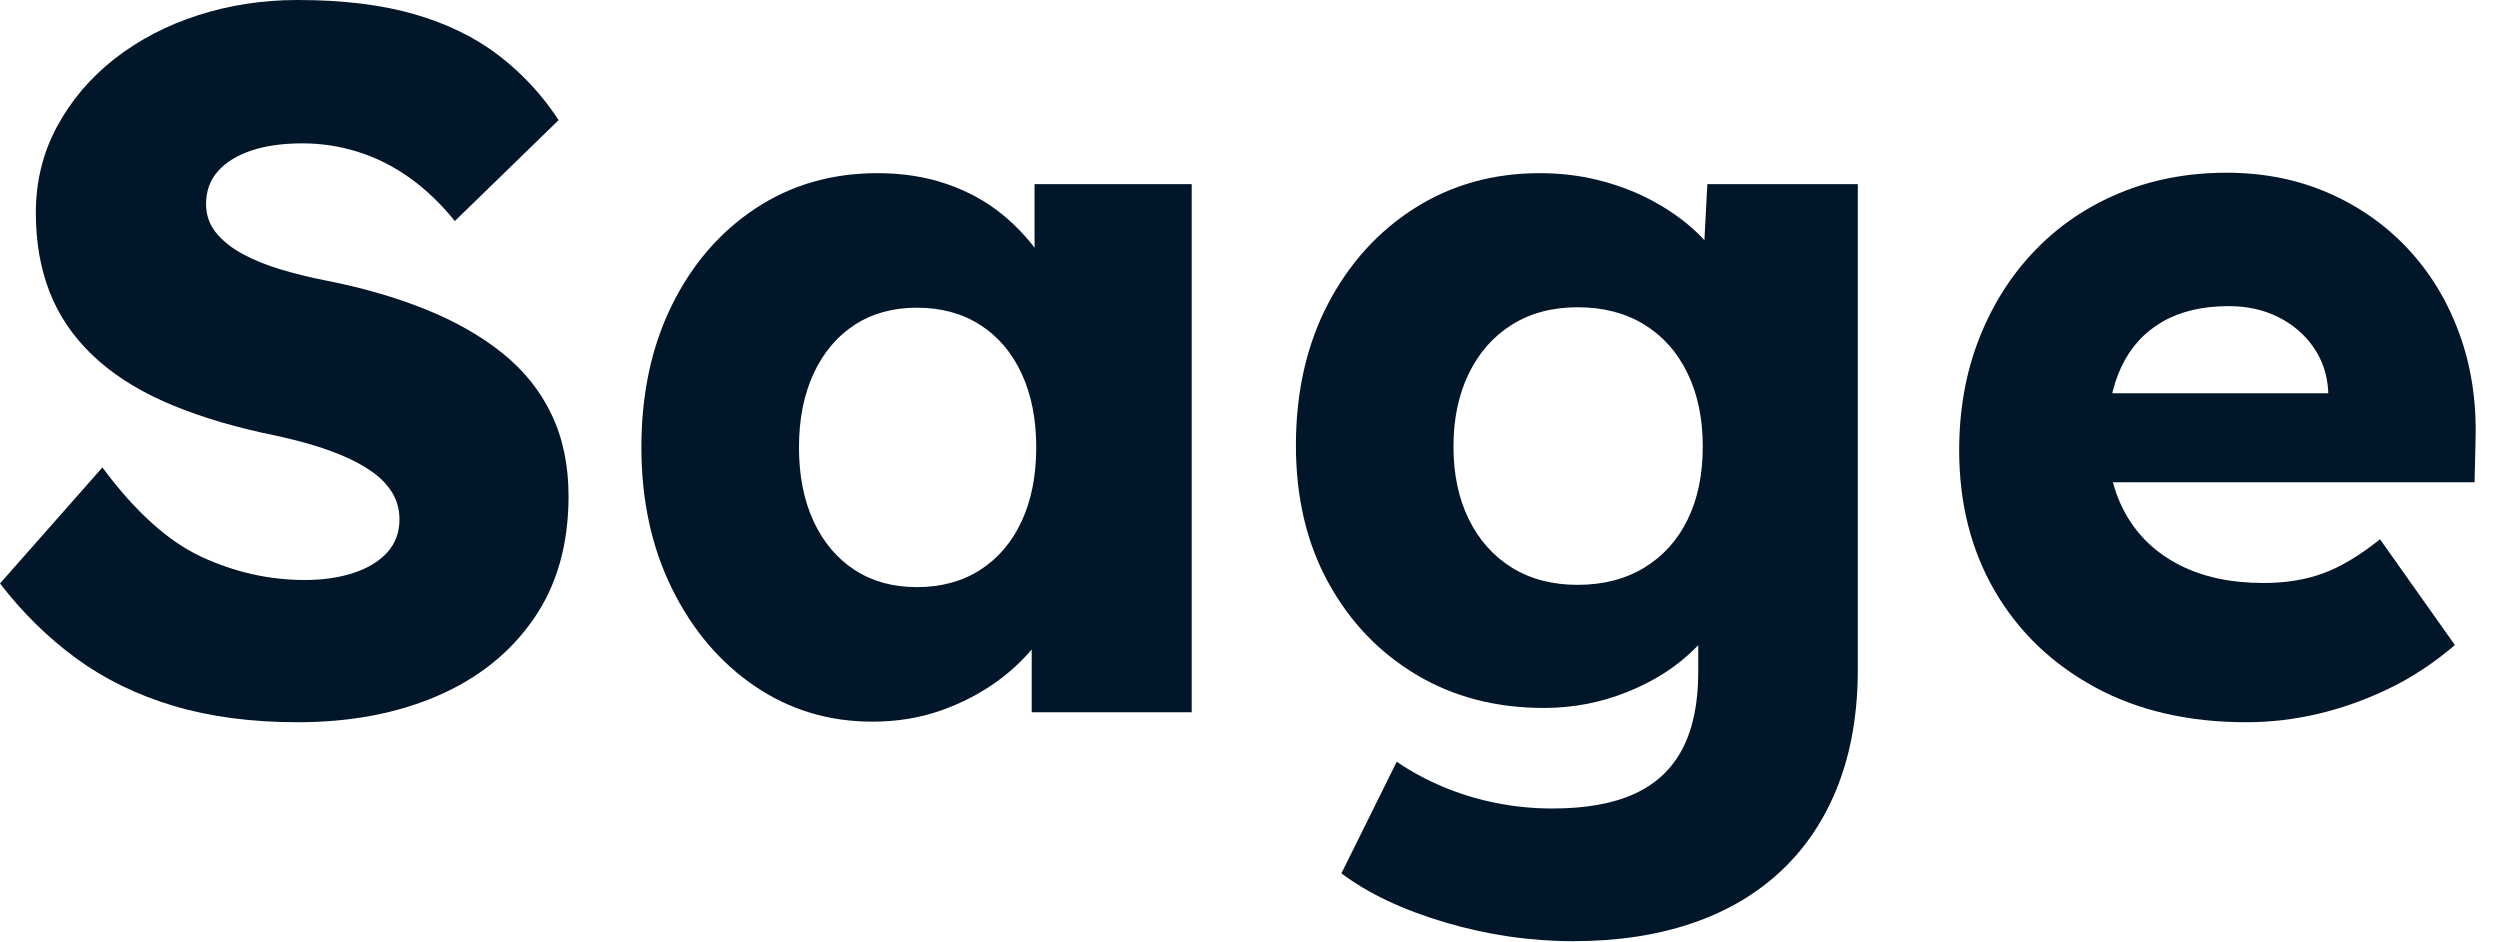
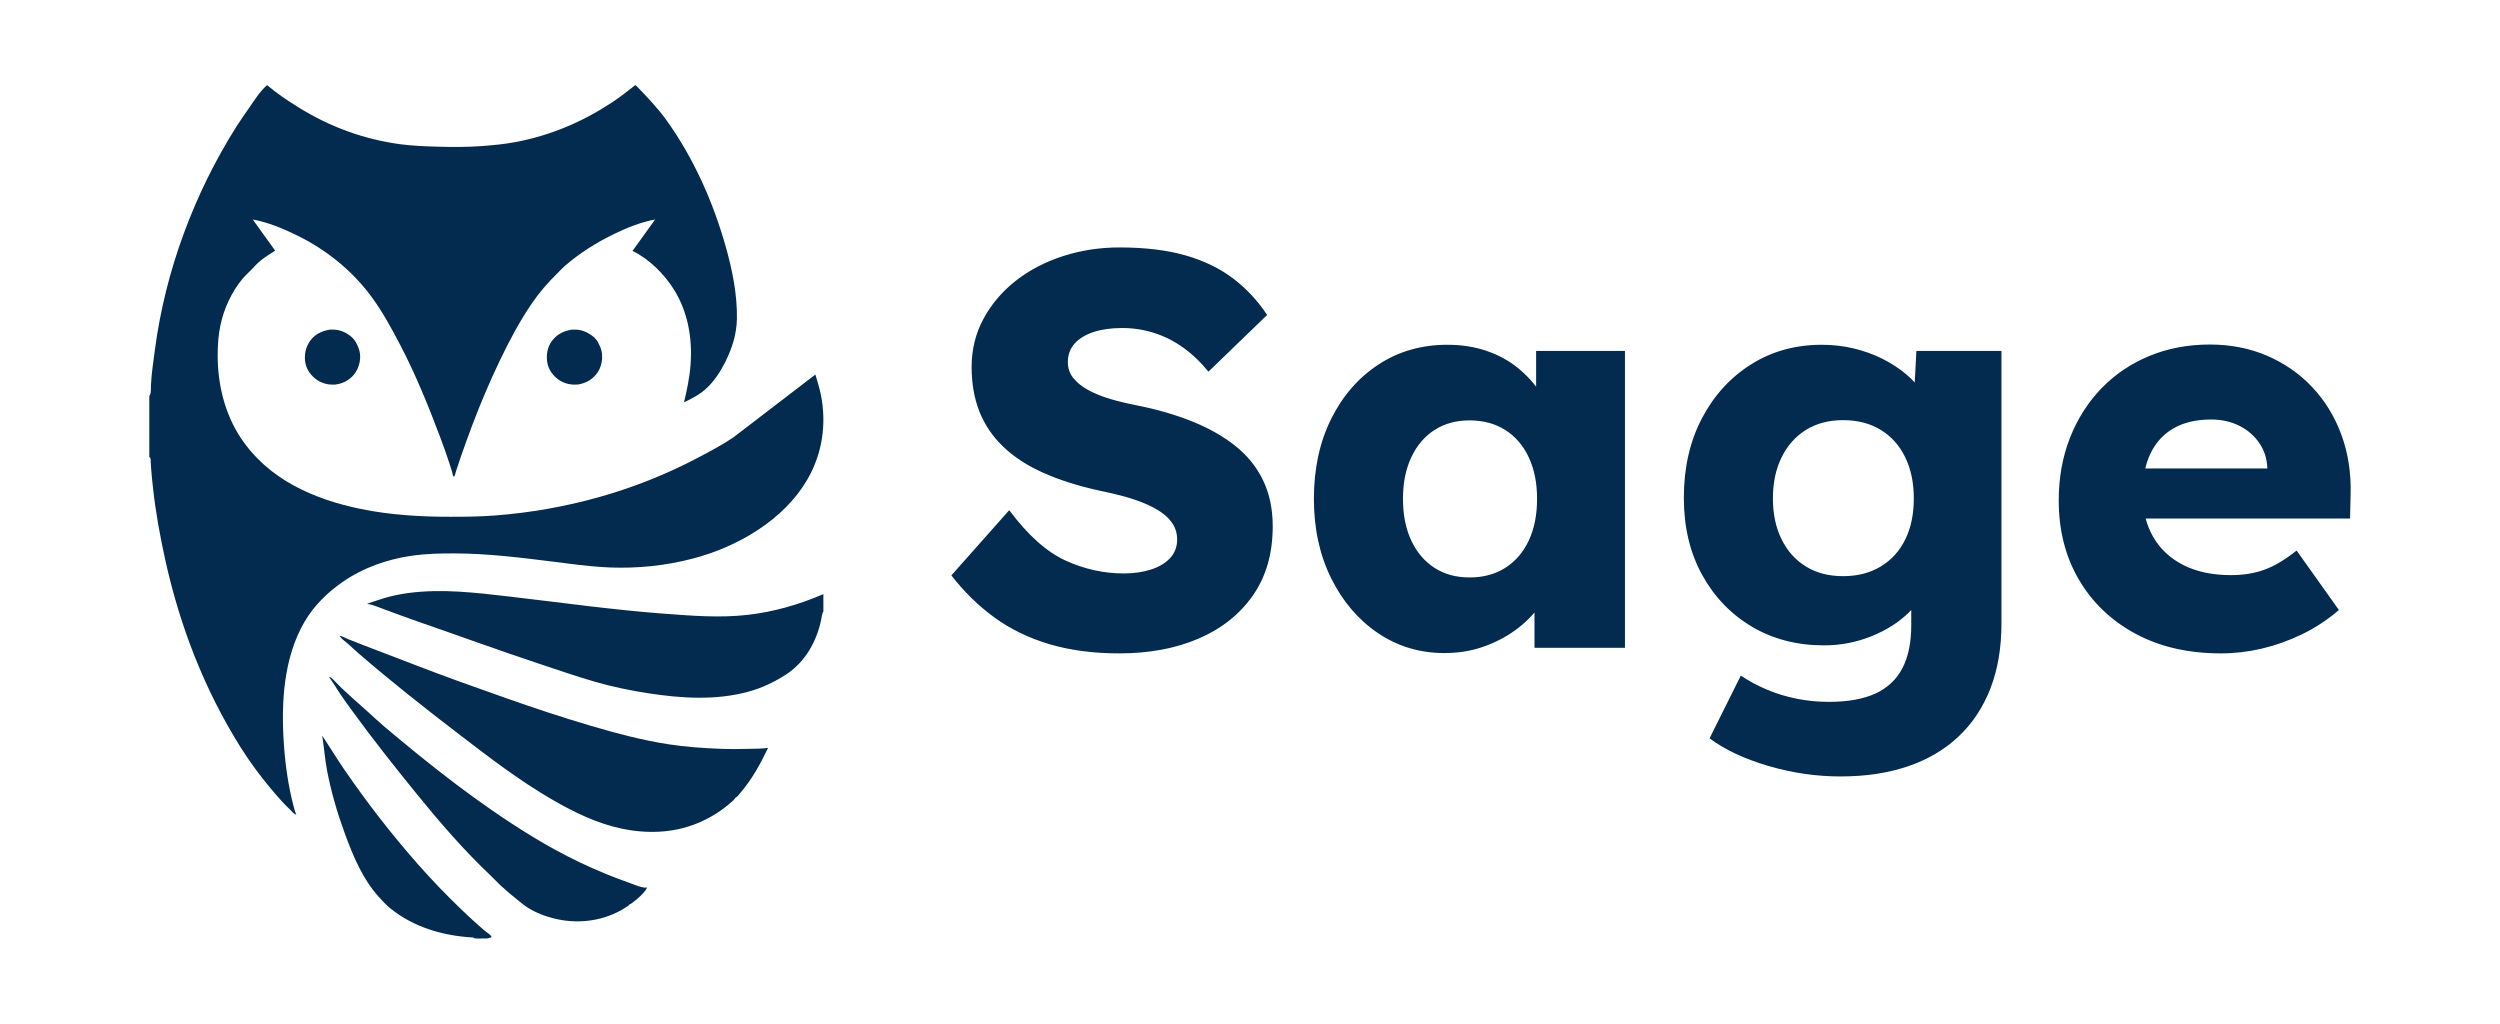
- <svg xmlns="http://www.w3.org/2000/svg" width="340px" height="128px" viewBox="0 0 340 128" version="1.1">
-   <g id="website" stroke="none" stroke-width="1" fill="none" fill-rule="evenodd">
-     <g id="home" transform="translate(-694, -120)" fill="#011628" fill-rule="nonzero">
-       <g id="Sage" transform="translate(694, 120)">
-         <path d="M40.468,98.224 C34.21,98.224 28.592,97.483 23.614,95.999 C18.635,94.516 14.216,92.36 10.357,89.53 C6.497,86.701 3.045,83.308 0,79.352 L13.924,63.574 C18.38,69.578 22.875,73.631 27.41,75.731 C31.944,77.831 36.637,78.88 41.487,78.88 C43.923,78.88 46.12,78.559 48.081,77.916 C50.041,77.273 51.572,76.341 52.674,75.12 C53.776,73.9 54.327,72.407 54.327,70.644 C54.327,69.279 53.992,68.056 53.324,66.974 C52.655,65.893 51.721,64.934 50.52,64.098 C49.319,63.262 47.92,62.516 46.323,61.861 C44.726,61.205 43.029,60.636 41.234,60.154 C39.438,59.672 37.58,59.238 35.659,58.852 C30.496,57.704 25.989,56.266 22.136,54.539 C18.283,52.811 15.066,50.703 12.484,48.214 C9.902,45.726 7.989,42.887 6.743,39.696 C5.497,36.506 4.874,32.919 4.874,28.936 C4.874,24.68 5.835,20.772 7.755,17.213 C9.675,13.654 12.277,10.588 15.56,8.016 C18.842,5.444 22.628,3.465 26.918,2.079 C31.207,0.693 35.722,0 40.462,0 C46.604,0 51.904,0.644 56.361,1.933 C60.819,3.221 64.646,5.094 67.843,7.55 C71.04,10.006 73.75,12.935 75.973,16.337 L61.857,30.061 C59.956,27.705 57.908,25.745 55.713,24.181 C53.518,22.617 51.188,21.445 48.723,20.666 C46.259,19.888 43.731,19.498 41.14,19.498 C38.46,19.498 36.153,19.82 34.217,20.462 C32.281,21.105 30.765,22.034 29.669,23.249 C28.573,24.463 28.025,25.964 28.025,27.752 C28.025,29.232 28.475,30.529 29.374,31.642 C30.274,32.755 31.491,33.727 33.026,34.556 C34.561,35.386 36.315,36.093 38.29,36.677 C40.264,37.262 42.308,37.76 44.42,38.171 C49.363,39.15 53.845,40.448 57.864,42.066 C61.884,43.684 65.358,45.659 68.286,47.992 C71.214,50.326 73.453,53.111 75.001,56.349 C76.549,59.586 77.323,63.295 77.323,67.476 C77.323,74.04 75.737,79.61 72.564,84.186 C69.39,88.763 65.036,92.246 59.5,94.638 C53.964,97.029 47.62,98.224 40.468,98.224 Z" id="Path" />
-         <path d="M118.658,98.146 C112.714,98.146 107.376,96.535 102.645,93.313 C97.913,90.09 94.161,85.669 91.389,80.049 C88.616,74.429 87.229,68.022 87.229,60.829 C87.229,53.546 88.613,47.103 91.379,41.502 C94.146,35.901 97.945,31.508 102.778,28.325 C107.611,25.142 113.129,23.55 119.33,23.55 C122.757,23.55 125.895,24.04 128.745,25.019 C131.595,25.998 134.102,27.366 136.264,29.124 C138.427,30.883 140.263,32.908 141.772,35.202 C143.281,37.496 144.421,39.957 145.192,42.585 L140.699,42.046 L140.699,25.039 L162.073,25.039 L162.073,96.871 L140.311,96.871 L140.311,79.487 L145.173,79.394 C144.427,81.934 143.249,84.34 141.638,86.615 C140.027,88.89 138.057,90.878 135.727,92.579 C133.397,94.28 130.798,95.633 127.93,96.638 C125.062,97.643 121.971,98.146 118.658,98.146 Z M124.698,79.849 C127.994,79.849 130.859,79.07 133.295,77.513 C135.731,75.956 137.612,73.752 138.939,70.9 C140.265,68.049 140.928,64.692 140.928,60.829 C140.928,57.004 140.265,53.663 138.939,50.805 C137.612,47.947 135.731,45.74 133.295,44.183 C130.859,42.625 127.994,41.847 124.698,41.847 C121.441,41.847 118.617,42.625 116.226,44.183 C113.835,45.74 111.977,47.947 110.65,50.805 C109.324,53.663 108.661,57.004 108.661,60.829 C108.661,64.692 109.324,68.049 110.65,70.9 C111.977,73.752 113.835,75.956 116.226,77.513 C118.617,79.07 121.441,79.849 124.698,79.849 Z" id="Shape" />
-         <path d="M213.942,128 C208.083,128 202.272,127.146 196.51,125.437 C190.748,123.728 186.056,121.507 182.433,118.773 L189.955,103.596 C191.855,104.897 193.941,106.028 196.213,106.988 C198.486,107.948 200.879,108.682 203.395,109.191 C205.91,109.7 208.496,109.955 211.155,109.955 C215.685,109.955 219.407,109.285 222.319,107.946 C225.232,106.606 227.4,104.565 228.824,101.821 C230.248,99.078 230.96,95.619 230.96,91.444 L230.96,79.407 L235.074,80.12 C234.47,83.073 232.946,85.771 230.5,88.213 C228.054,90.655 225.015,92.61 221.381,94.078 C217.747,95.547 213.947,96.281 209.979,96.281 C203.445,96.281 197.652,94.77 192.601,91.749 C187.549,88.728 183.56,84.546 180.634,79.204 C177.707,73.862 176.244,67.653 176.244,60.575 C176.244,53.344 177.685,46.954 180.566,41.405 C183.448,35.856 187.389,31.493 192.388,28.316 C197.387,25.138 203.064,23.55 209.419,23.55 C212.115,23.55 214.696,23.849 217.162,24.448 C219.627,25.046 221.912,25.877 224.018,26.94 C226.124,28.003 228.005,29.23 229.66,30.622 C231.316,32.013 232.67,33.521 233.723,35.145 C234.775,36.769 235.462,38.433 235.784,40.136 L231.348,41.297 L232.199,25.039 L252.663,25.039 L252.663,90.985 C252.663,96.877 251.78,102.115 250.014,106.698 C248.249,111.281 245.689,115.162 242.337,118.341 C238.985,121.519 234.92,123.924 230.143,125.554 C225.365,127.185 219.965,128 213.942,128 Z M214.559,79.538 C218.033,79.538 221.053,78.76 223.617,77.202 C226.181,75.645 228.149,73.464 229.52,70.657 C230.892,67.851 231.577,64.542 231.577,60.732 C231.577,56.919 230.882,53.588 229.492,50.736 C228.102,47.885 226.134,45.681 223.588,44.123 C221.043,42.566 218.033,41.788 214.559,41.788 C211.121,41.788 208.143,42.576 205.624,44.153 C203.106,45.73 201.151,47.944 199.76,50.795 C198.369,53.647 197.673,56.959 197.673,60.732 C197.673,64.504 198.369,67.803 199.76,70.629 C201.151,73.454 203.106,75.645 205.624,77.202 C208.143,78.76 211.121,79.538 214.559,79.538 Z" id="Shape" />
-         <path d="M305.494,98.224 C297.595,98.224 290.72,96.629 284.871,93.438 C279.021,90.248 274.488,85.881 271.272,80.338 C268.056,74.794 266.448,68.426 266.448,61.233 C266.448,55.742 267.347,50.695 269.145,46.093 C270.942,41.492 273.462,37.499 276.704,34.115 C279.946,30.732 283.791,28.115 288.24,26.265 C292.689,24.416 297.546,23.491 302.811,23.491 C307.807,23.491 312.399,24.397 316.585,26.208 C320.771,28.02 324.39,30.55 327.44,33.799 C330.49,37.048 332.828,40.887 334.452,45.316 C336.077,49.745 336.819,54.57 336.677,59.791 L336.542,65.591 L279.479,65.591 L276.378,53.482 L318.97,53.482 L316.638,56.016 L316.638,53.235 C316.524,50.982 315.858,48.98 314.641,47.23 C313.423,45.48 311.821,44.109 309.834,43.119 C307.847,42.128 305.609,41.633 303.12,41.633 C299.556,41.633 296.55,42.338 294.102,43.747 C291.655,45.156 289.796,47.189 288.526,49.847 C287.257,52.505 286.622,55.751 286.622,59.585 C286.622,63.564 287.462,67.031 289.143,69.986 C290.823,72.941 293.254,75.23 296.435,76.852 C299.617,78.475 303.422,79.287 307.849,79.287 C310.89,79.287 313.606,78.842 315.997,77.954 C318.389,77.066 320.95,75.528 323.682,73.34 L333.865,87.727 C331.038,90.151 328.048,92.124 324.895,93.645 C321.742,95.165 318.539,96.309 315.285,97.075 C312.031,97.841 308.768,98.224 305.494,98.224 Z" id="Path" />
-       </g>
-     </g>
+ <svg xmlns="http://www.w3.org/2000/svg" width="293px" height="120px" viewBox="0 0 293 120" version="1.1">
+   <g id="brand/nameplate-google-admin-light-bg" stroke="none" fill="none" fill-rule="nonzero">
+     <path d="M131.211,76.577 C128.163,76.577 125.427,76.218 123.002,75.5 C120.577,74.781 118.425,73.737 116.545,72.366 C114.665,70.996 112.983,69.352 111.5,67.436 L118.282,59.794 C120.453,62.702 122.642,64.665 124.851,65.682 C127.06,66.699 129.345,67.208 131.708,67.208 C132.894,67.208 133.965,67.052 134.92,66.741 C135.875,66.429 136.62,65.978 137.157,65.386 C137.694,64.795 137.962,64.072 137.962,63.218 C137.962,62.557 137.799,61.965 137.473,61.441 C137.148,60.917 136.693,60.453 136.108,60.048 C135.523,59.643 134.842,59.281 134.063,58.964 C133.285,58.646 132.459,58.371 131.584,58.137 C130.71,57.904 129.805,57.693 128.869,57.506 C126.355,56.95 124.159,56.254 122.282,55.417 C120.406,54.58 118.838,53.559 117.581,52.354 C116.323,51.149 115.391,49.773 114.784,48.228 C114.178,46.682 113.874,44.945 113.874,43.016 C113.874,40.954 114.342,39.062 115.277,37.338 C116.213,35.614 117.48,34.129 119.079,32.883 C120.678,31.637 122.522,30.678 124.611,30.007 C126.701,29.336 128.9,29 131.208,29 C134.2,29 136.782,29.312 138.953,29.936 C141.124,30.56 142.988,31.467 144.546,32.657 C146.103,33.846 147.423,35.265 148.506,36.913 L141.63,43.561 C140.704,42.42 139.706,41.47 138.637,40.713 C137.568,39.955 136.433,39.388 135.233,39.01 C134.032,38.633 132.801,38.444 131.539,38.444 C130.234,38.444 129.11,38.6 128.167,38.911 C127.224,39.223 126.485,39.673 125.951,40.261 C125.418,40.849 125.151,41.576 125.151,42.442 C125.151,43.159 125.37,43.787 125.808,44.327 C126.246,44.866 126.839,45.336 127.586,45.738 C128.334,46.14 129.189,46.483 130.151,46.766 C131.112,47.049 132.108,47.29 133.136,47.489 C135.544,47.963 137.727,48.592 139.685,49.376 C141.643,50.159 143.335,51.116 144.762,52.246 C146.188,53.376 147.278,54.726 148.032,56.294 C148.786,57.862 149.163,59.659 149.163,61.683 C149.163,64.863 148.391,67.561 146.845,69.778 C145.299,71.994 143.178,73.682 140.482,74.84 C137.785,75.998 134.695,76.577 131.211,76.577 Z M169.297,76.539 C166.402,76.539 163.802,75.759 161.497,74.198 C159.193,72.638 157.365,70.496 156.014,67.774 C154.664,65.051 153.988,61.948 153.988,58.464 C153.988,54.936 154.662,51.816 156.01,49.103 C157.357,46.389 159.208,44.262 161.562,42.72 C163.916,41.178 166.604,40.407 169.624,40.407 C171.294,40.407 172.822,40.644 174.21,41.118 C175.599,41.593 176.819,42.256 177.873,43.107 C178.926,43.959 179.821,44.94 180.556,46.051 C181.291,47.162 181.846,48.354 182.221,49.627 L180.033,49.366 L180.033,41.128 L190.444,41.128 L190.444,75.922 L179.844,75.922 L179.844,67.502 L182.212,67.457 C181.849,68.687 181.275,69.852 180.49,70.954 C179.706,72.056 178.746,73.019 177.611,73.843 C176.476,74.667 175.21,75.322 173.813,75.809 C172.416,76.296 170.911,76.539 169.297,76.539 Z M172.239,67.677 C173.844,67.677 175.24,67.3 176.427,66.546 C177.613,65.791 178.529,64.724 179.175,63.342 C179.822,61.961 180.145,60.335 180.145,58.464 C180.145,56.611 179.822,54.993 179.175,53.609 C178.529,52.224 177.613,51.155 176.427,50.401 C175.24,49.647 173.844,49.27 172.239,49.27 C170.653,49.27 169.277,49.647 168.113,50.401 C166.948,51.155 166.043,52.224 165.397,53.609 C164.751,54.993 164.428,56.611 164.428,58.464 C164.428,60.335 164.751,61.961 165.397,63.342 C166.043,64.724 166.948,65.791 168.113,66.546 C169.277,67.3 170.653,67.677 172.239,67.677 Z M215.709,91 C212.855,91 210.025,90.586 207.218,89.759 C204.412,88.931 202.126,87.855 200.361,86.531 L204.025,79.179 C204.951,79.809 205.967,80.357 207.073,80.822 C208.18,81.287 209.346,81.643 210.571,81.89 C211.796,82.136 213.056,82.259 214.351,82.259 C216.558,82.259 218.371,81.935 219.789,81.286 C221.208,80.637 222.264,79.649 222.958,78.32 C223.651,76.991 223.998,75.315 223.998,73.293 L223.998,67.463 L226.002,67.808 C225.708,69.239 224.965,70.545 223.774,71.728 C222.583,72.911 221.102,73.858 219.332,74.569 C217.562,75.28 215.711,75.636 213.779,75.636 C210.596,75.636 207.774,74.904 205.314,73.441 C202.853,71.977 200.91,69.952 199.485,67.364 C198.059,64.777 197.347,61.769 197.347,58.341 C197.347,54.839 198.048,51.743 199.452,49.055 C200.856,46.368 202.775,44.254 205.21,42.715 C207.645,41.176 210.411,40.407 213.506,40.407 C214.819,40.407 216.076,40.552 217.277,40.842 C218.478,41.132 219.591,41.534 220.617,42.049 C221.643,42.564 222.559,43.158 223.365,43.832 C224.172,44.506 224.831,45.237 225.344,46.023 C225.857,46.81 226.191,47.616 226.348,48.441 L224.187,49.003 L224.602,41.128 L234.57,41.128 L234.57,73.071 C234.57,75.925 234.14,78.462 233.279,80.682 C232.419,82.902 231.173,84.782 229.54,86.321 C227.907,87.861 225.927,89.026 223.6,89.815 C221.273,90.605 218.643,91 215.709,91 Z M216.009,67.526 C217.702,67.526 219.172,67.149 220.421,66.395 C221.67,65.641 222.629,64.584 223.297,63.225 C223.965,61.865 224.299,60.263 224.299,58.417 C224.299,56.57 223.96,54.957 223.283,53.575 C222.606,52.194 221.647,51.127 220.408,50.372 C219.168,49.618 217.702,49.241 216.009,49.241 C214.335,49.241 212.884,49.623 211.657,50.387 C210.431,51.15 209.478,52.223 208.801,53.604 C208.123,54.985 207.785,56.589 207.785,58.417 C207.785,60.244 208.123,61.842 208.801,63.211 C209.478,64.579 210.431,65.641 211.657,66.395 C212.884,67.149 214.335,67.526 216.009,67.526 Z M260.303,76.577 C256.455,76.577 253.107,75.805 250.257,74.259 C247.408,72.714 245.2,70.599 243.634,67.914 C242.067,65.228 241.284,62.144 241.284,58.66 C241.284,56 241.722,53.555 242.597,51.326 C243.473,49.097 244.7,47.164 246.279,45.525 C247.859,43.886 249.732,42.618 251.899,41.722 C254.066,40.826 256.431,40.378 258.996,40.378 C261.43,40.378 263.666,40.817 265.705,41.695 C267.744,42.572 269.507,43.798 270.992,45.371 C272.478,46.945 273.617,48.805 274.408,50.95 C275.2,53.095 275.561,55.432 275.492,57.961 L275.426,60.771 L247.631,60.771 L246.121,54.905 L266.867,54.905 L265.731,56.133 L265.731,54.786 C265.675,53.694 265.351,52.725 264.758,51.877 C264.165,51.029 263.385,50.365 262.417,49.886 C261.449,49.406 260.359,49.166 259.147,49.166 C257.411,49.166 255.946,49.507 254.754,50.19 C253.562,50.872 252.657,51.857 252.038,53.145 C251.42,54.432 251.111,56.004 251.111,57.862 C251.111,59.789 251.52,61.468 252.338,62.899 C253.157,64.331 254.341,65.439 255.89,66.225 C257.44,67.011 259.293,67.404 261.45,67.404 C262.931,67.404 264.254,67.189 265.419,66.759 C266.584,66.329 267.832,65.584 269.162,64.524 L274.122,71.493 C272.745,72.667 271.289,73.623 269.753,74.359 C268.217,75.096 266.657,75.649 265.072,76.021 C263.487,76.392 261.898,76.577 260.303,76.577 Z" id="Combined-Shape" fill="#022B4F" />
+     <path d="M37.756,86.21 C38.648,87.543 39.474,88.918 40.384,90.24 C43.049,94.113 45.917,97.824 49.036,101.349 C50.631,103.151 52.31,104.908 54.053,106.57 C54.636,107.127 55.23,107.695 55.834,108.23 C56.16,108.518 56.488,108.815 56.819,109.096 C57.034,109.278 57.5,109.532 57.608,109.791 C57.555,109.863 57.563,109.887 57.47,109.901 C57.382,109.915 57.418,109.913 57.335,109.909 L57.294,109.955 C57.064,110.012 56.792,109.989 56.554,109.99 C56.223,109.991 55.841,110.03 55.522,109.947 L55.514,109.879 C51.974,109.696 48.447,108.684 45.683,106.404 C45.245,106.043 44.788,105.55 44.406,105.128 C42.478,103.002 41.354,100.256 40.384,97.604 C39.513,95.222 38.804,92.78 38.327,90.289 C38.068,88.933 37.989,87.565 37.756,86.21 Z M38.567,79.355 C38.675,79.367 38.757,79.373 38.842,79.449 C39.261,79.823 39.632,80.267 40.041,80.651 C40.991,81.545 41.984,82.414 42.958,83.282 C43.624,83.876 44.27,84.502 44.952,85.078 C50.482,89.748 56.131,94.216 62.337,98.014 C65.987,100.248 69.822,102.1 73.874,103.511 C74.379,103.687 75.334,104.127 75.838,104.012 L75.773,104.149 C75.463,104.698 74.802,105.274 74.299,105.662 C74.144,105.782 73.975,105.936 73.786,105.994 C73.735,106.065 73.685,106.115 73.613,106.165 C71.375,107.719 68.576,108.277 65.889,107.84 C64.532,107.619 63.104,107.145 61.935,106.428 C61.495,106.157 61.103,105.829 60.702,105.508 C60.008,104.952 59.301,104.364 58.652,103.759 C58.278,103.41 57.936,103.029 57.565,102.677 C54.386,99.671 51.571,96.417 48.823,93.03 C46.249,89.858 43.716,86.663 41.315,83.362 C40.838,82.707 40.354,82.054 39.906,81.38 C39.454,80.701 39.048,80.014 38.567,79.355 Z M39.782,74.516 C40.078,74.533 40.457,74.767 40.737,74.882 C41.32,75.12 41.911,75.35 42.499,75.578 C44.47,76.343 46.452,77.078 48.422,77.846 C52.002,79.24 55.646,80.532 59.275,81.81 C62.595,82.978 65.937,84.092 69.315,85.085 C72.268,85.953 75.243,86.745 78.29,87.22 C80.384,87.546 82.448,87.685 84.562,87.765 C85.63,87.806 86.68,87.789 87.748,87.766 C88.508,87.749 89.262,87.756 90.018,87.656 C89.119,89.522 88.184,91.253 86.836,92.846 C86.653,93.063 86.414,93.405 86.16,93.529 C86.071,93.722 85.837,93.897 85.68,94.037 C85.147,94.511 84.587,94.93 83.987,95.316 C80.603,97.49 76.759,97.937 72.855,97.114 C69.983,96.509 67.324,95.217 64.801,93.762 C60.887,91.504 57.314,88.753 53.74,86.012 C49.787,82.98 45.877,79.904 42.11,76.649 C41.652,76.254 41.22,75.84 40.768,75.441 C40.434,75.148 40.028,74.891 39.782,74.516 Z M31.336,10 C32.46,10.963 33.735,11.811 34.993,12.59 C38.673,14.871 42.652,16.337 46.954,16.909 C48.339,17.093 49.726,17.144 51.12,17.186 C52.869,17.239 54.675,17.251 56.422,17.123 C57.773,17.024 59.132,16.895 60.463,16.642 C64.504,15.875 68.219,14.309 71.645,12.057 C72.62,11.416 73.515,10.722 74.425,10 L74.519,10 C75.784,11.306 77.02,12.577 78.086,14.055 C81.304,18.517 83.62,23.764 85.094,29.041 C85.842,31.72 86.419,34.585 86.365,37.374 C86.331,39.184 85.799,40.83 84.993,42.44 C84.457,43.512 83.751,44.601 82.88,45.434 C82.071,46.207 81.159,46.678 80.165,47.16 C80.512,45.724 80.825,44.207 80.933,42.734 C81.159,39.675 80.638,36.592 78.999,33.956 C77.869,32.139 76.079,30.344 74.131,29.408 L76.787,25.718 C75.12,26.031 73.453,26.697 71.935,27.438 C69.846,28.459 67.911,29.678 66.155,31.205 C65.875,31.449 65.621,31.74 65.355,32 C64.235,33.091 63.256,34.217 62.371,35.504 C60.926,37.608 59.718,39.885 58.616,42.181 C57.414,44.685 56.322,47.255 55.341,49.853 C54.881,51.072 54.436,52.294 54.013,53.525 C53.82,54.084 53.63,54.645 53.45,55.208 C53.391,55.393 53.326,55.755 53.204,55.886 C53.165,55.844 53.121,55.802 53.097,55.748 C53.041,55.615 53.026,55.438 52.985,55.295 C52.89,54.968 52.784,54.643 52.678,54.319 C52.326,53.237 51.935,52.157 51.534,51.093 C50.168,47.471 48.709,43.889 46.917,40.451 C45.893,38.488 44.831,36.529 43.511,34.742 C41.274,31.712 38.247,29.277 34.865,27.613 C33.219,26.803 31.433,26.054 29.621,25.723 L32.249,29.374 C31.69,29.736 31.113,30.09 30.59,30.502 C30.151,30.848 29.77,31.289 29.38,31.688 C29.055,32.021 28.71,32.328 28.412,32.686 C27.143,34.211 26.243,36.179 25.836,38.112 C25.585,39.301 25.513,40.454 25.512,41.666 C25.51,45.028 26.333,48.473 28.207,51.306 C31.425,56.173 36.748,58.516 42.317,59.657 C45.745,60.359 49.28,60.568 52.773,60.566 C54.52,60.565 56.266,60.55 58.009,60.416 C66.316,59.778 74.485,57.52 81.844,53.62 C83.218,52.892 84.647,52.151 85.931,51.276 L95.564,43.895 C95.779,44.697 96.052,45.466 96.213,46.285 C96.886,49.711 96.383,53.166 94.619,56.202 C91.864,60.947 86.451,64.089 81.231,65.457 C78.038,66.294 74.761,66.637 71.463,66.508 C69.904,66.447 68.355,66.271 66.808,66.078 L64.953,65.843 C61.077,65.361 57.196,64.869 53.285,64.86 C51.623,64.856 49.966,64.888 48.318,65.122 C45.388,65.537 42.51,66.55 40.086,68.253 C38.327,69.489 36.801,70.987 35.709,72.843 C33.208,77.091 32.938,82.463 33.273,87.255 C33.445,89.724 33.797,92.196 34.434,94.592 C34.516,94.9 34.593,95.196 34.736,95.484 C34.44,95.416 34.202,95.086 33.986,94.881 C33.156,94.097 32.401,93.219 31.671,92.342 C30.424,90.846 29.259,89.27 28.223,87.622 C23.969,80.856 21.094,73.422 19.373,65.64 C18.757,62.853 18.238,60.014 17.932,57.176 C17.855,56.47 17.774,55.762 17.723,55.055 C17.7,54.742 17.68,54.43 17.663,54.117 C17.656,53.997 17.667,53.796 17.623,53.686 C17.611,53.656 17.527,53.59 17.5,53.563 L17.5,46.412 C17.662,46.211 17.685,45.88 17.687,45.569 L17.687,45.27 C17.688,45.223 17.689,45.178 17.691,45.136 C17.76,43.76 17.975,42.362 18.155,40.995 C19.368,31.764 22.761,22.648 27.747,14.774 C28.202,14.054 28.698,13.369 29.181,12.668 C29.817,11.745 30.43,10.757 31.271,10 L31.336,10 Z M59.776,69.925 C65.803,70.622 71.814,71.477 77.867,71.928 C81.088,72.167 84.33,72.428 87.552,72.071 C90.626,71.732 93.672,70.855 96.5,69.631 L96.5,71.671 C96.316,71.927 96.302,72.328 96.239,72.636 C95.723,75.167 94.36,77.603 92.133,79.045 C90.747,79.943 89.321,80.622 87.72,81.062 C83.902,82.113 79.841,81.847 75.971,81.25 C73.862,80.925 71.725,80.484 69.676,79.887 C67.505,79.255 65.363,78.512 63.218,77.801 C58.507,76.241 53.853,74.532 49.165,72.913 C47.845,72.457 46.538,71.963 45.226,71.485 C44.534,71.233 43.794,70.911 43.073,70.763 L43.023,70.753 C43.697,70.55 44.352,70.298 45.028,70.099 C45.978,69.82 46.946,69.619 47.93,69.492 C51.883,68.981 55.844,69.47 59.776,69.925 Z M68.166,38.731 C68.889,38.938 69.736,39.448 70.092,40.129 C70.275,40.48 70.448,40.836 70.519,41.228 C70.672,42.065 70.49,43.022 69.986,43.72 C69.438,44.478 68.68,44.907 67.763,45.06 C66.96,45.144 66.144,44.973 65.478,44.507 C64.802,44.034 64.275,43.303 64.141,42.48 C63.999,41.608 64.146,40.699 64.674,39.975 C65.25,39.185 66.039,38.796 66.987,38.64 C67.38,38.617 67.785,38.622 68.166,38.731 Z M39.878,38.752 C40.569,38.945 41.369,39.487 41.717,40.125 C41.957,40.566 42.142,40.998 42.196,41.503 C42.285,42.319 42.011,43.255 41.49,43.892 C40.942,44.563 40.141,44.979 39.283,45.071 C38.727,45.106 38.223,45.049 37.708,44.822 C37.53,44.743 37.357,44.667 37.195,44.557 C36.509,44.092 35.936,43.365 35.789,42.534 C35.624,41.599 35.808,40.695 36.363,39.923 C36.916,39.155 37.738,38.789 38.645,38.635 C39.074,38.617 39.463,38.635 39.878,38.752 Z" id="Combined-Shape" fill="#022B4F" />
  </g>
</svg>
